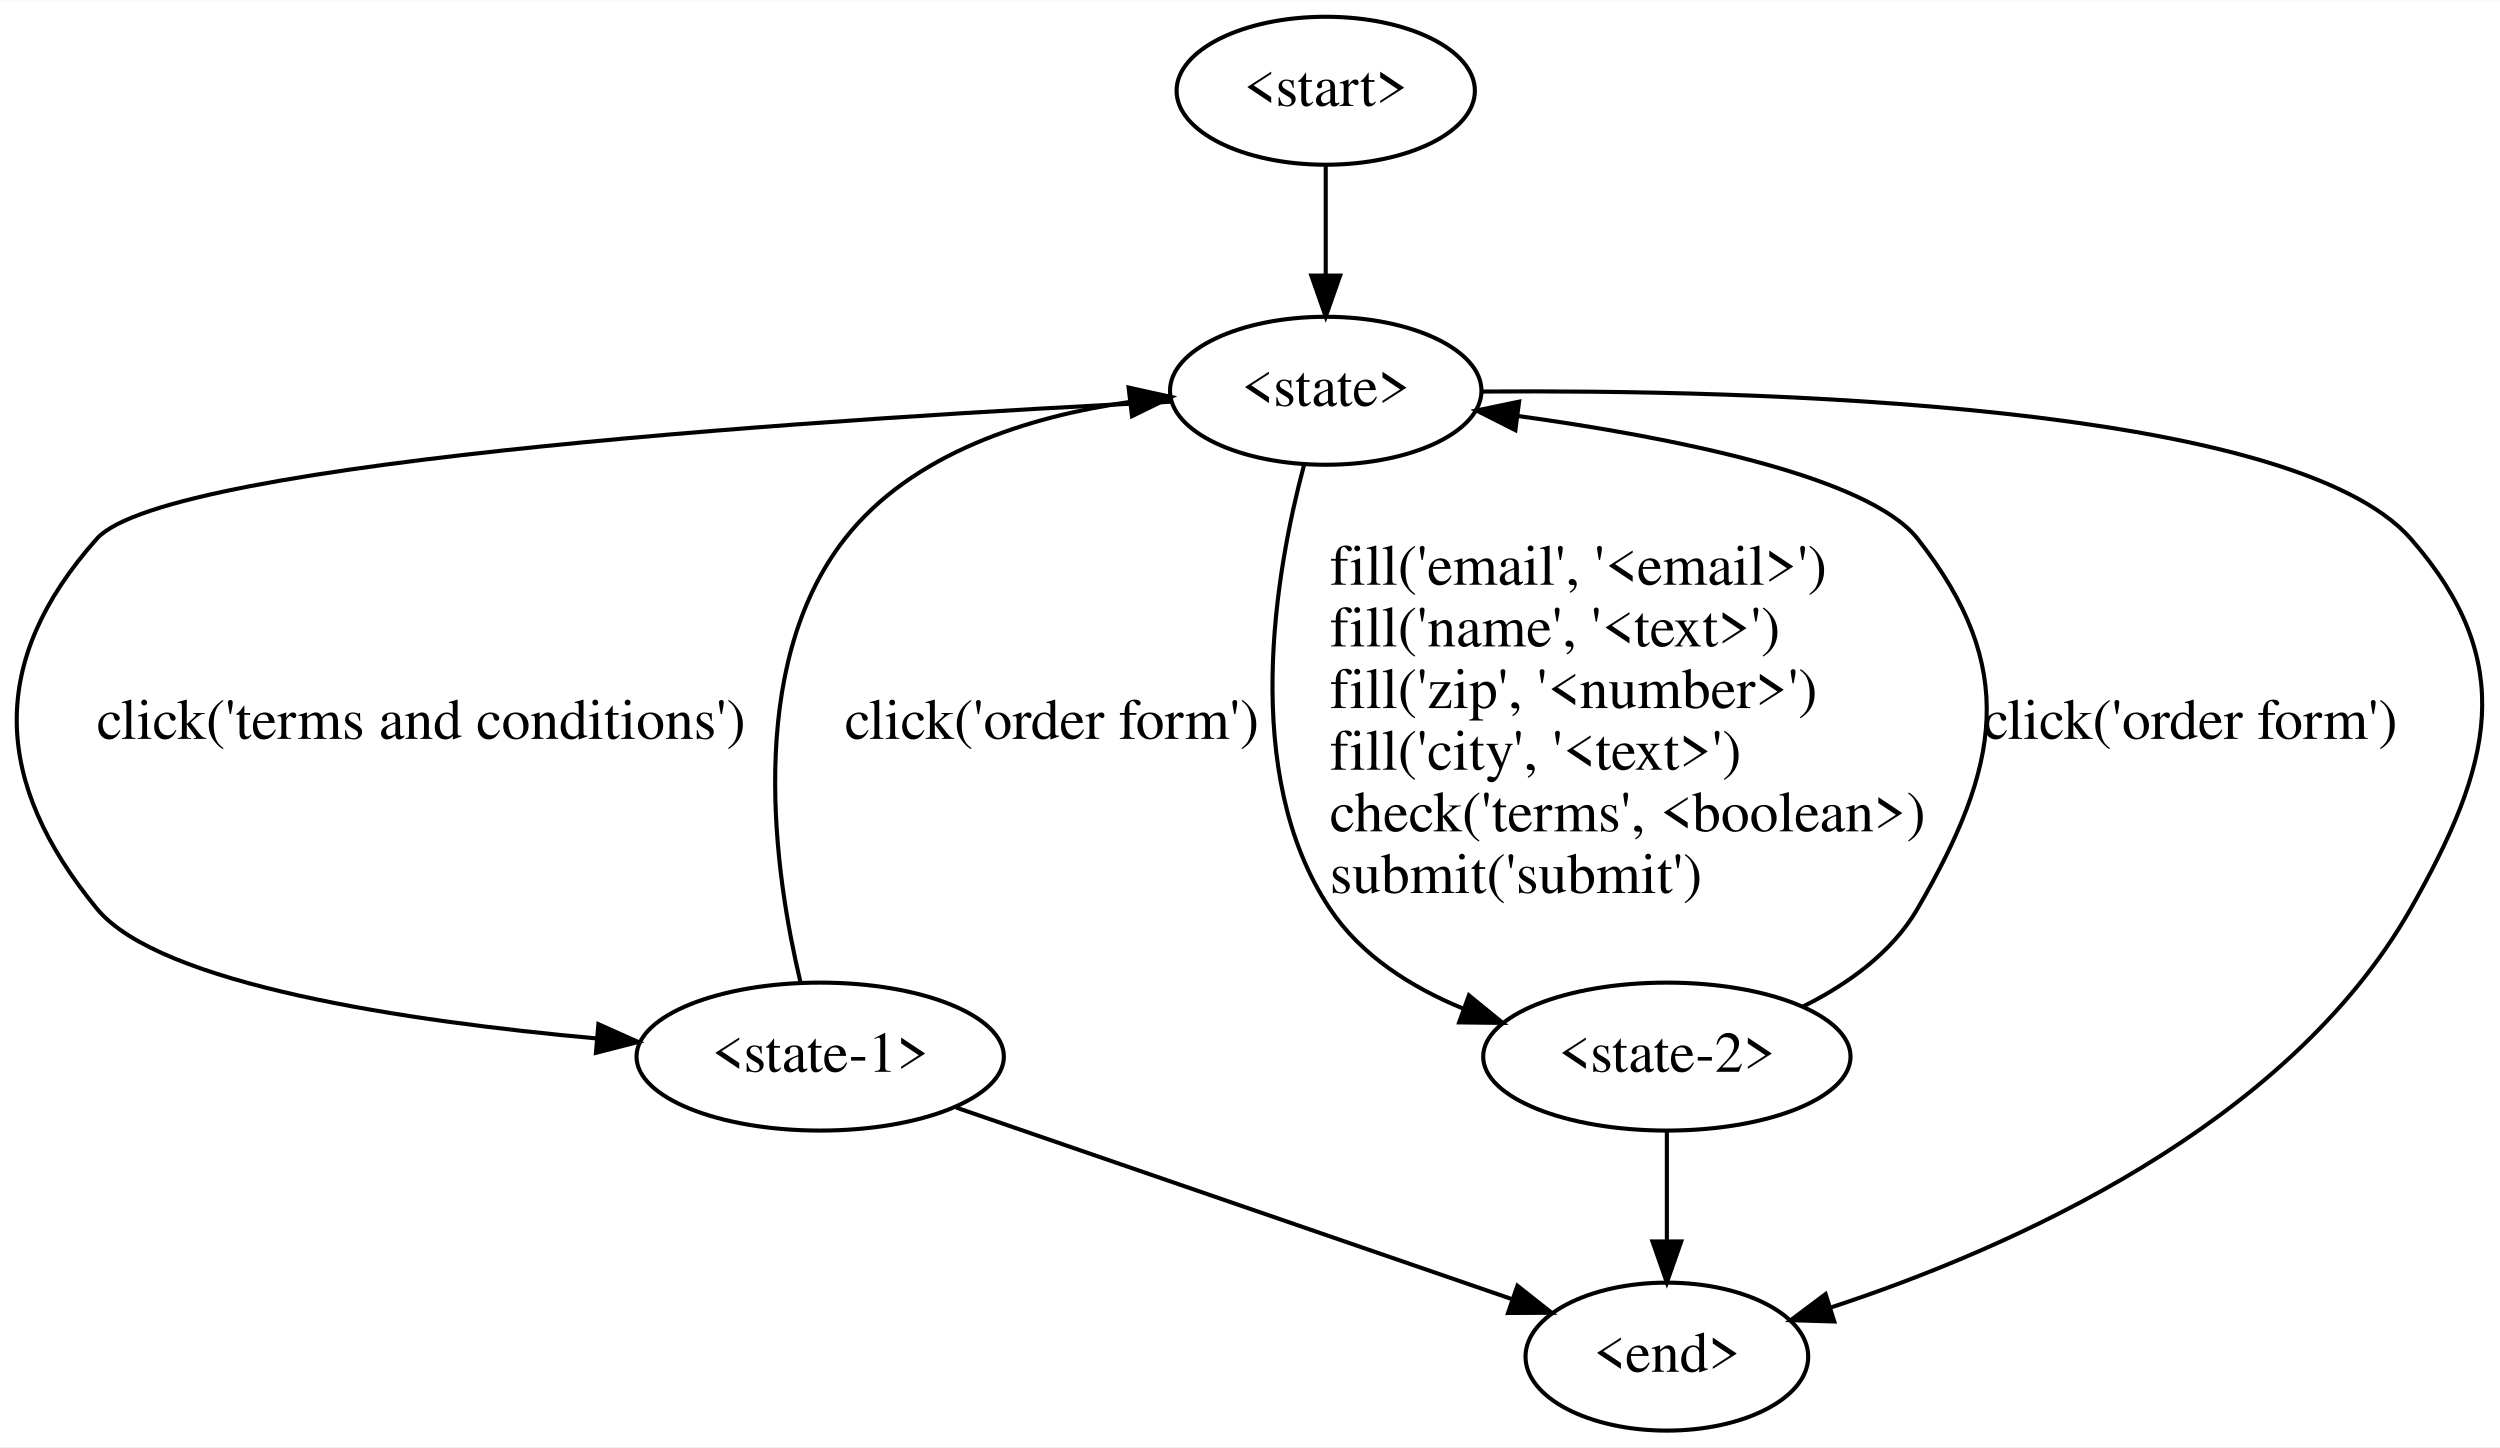
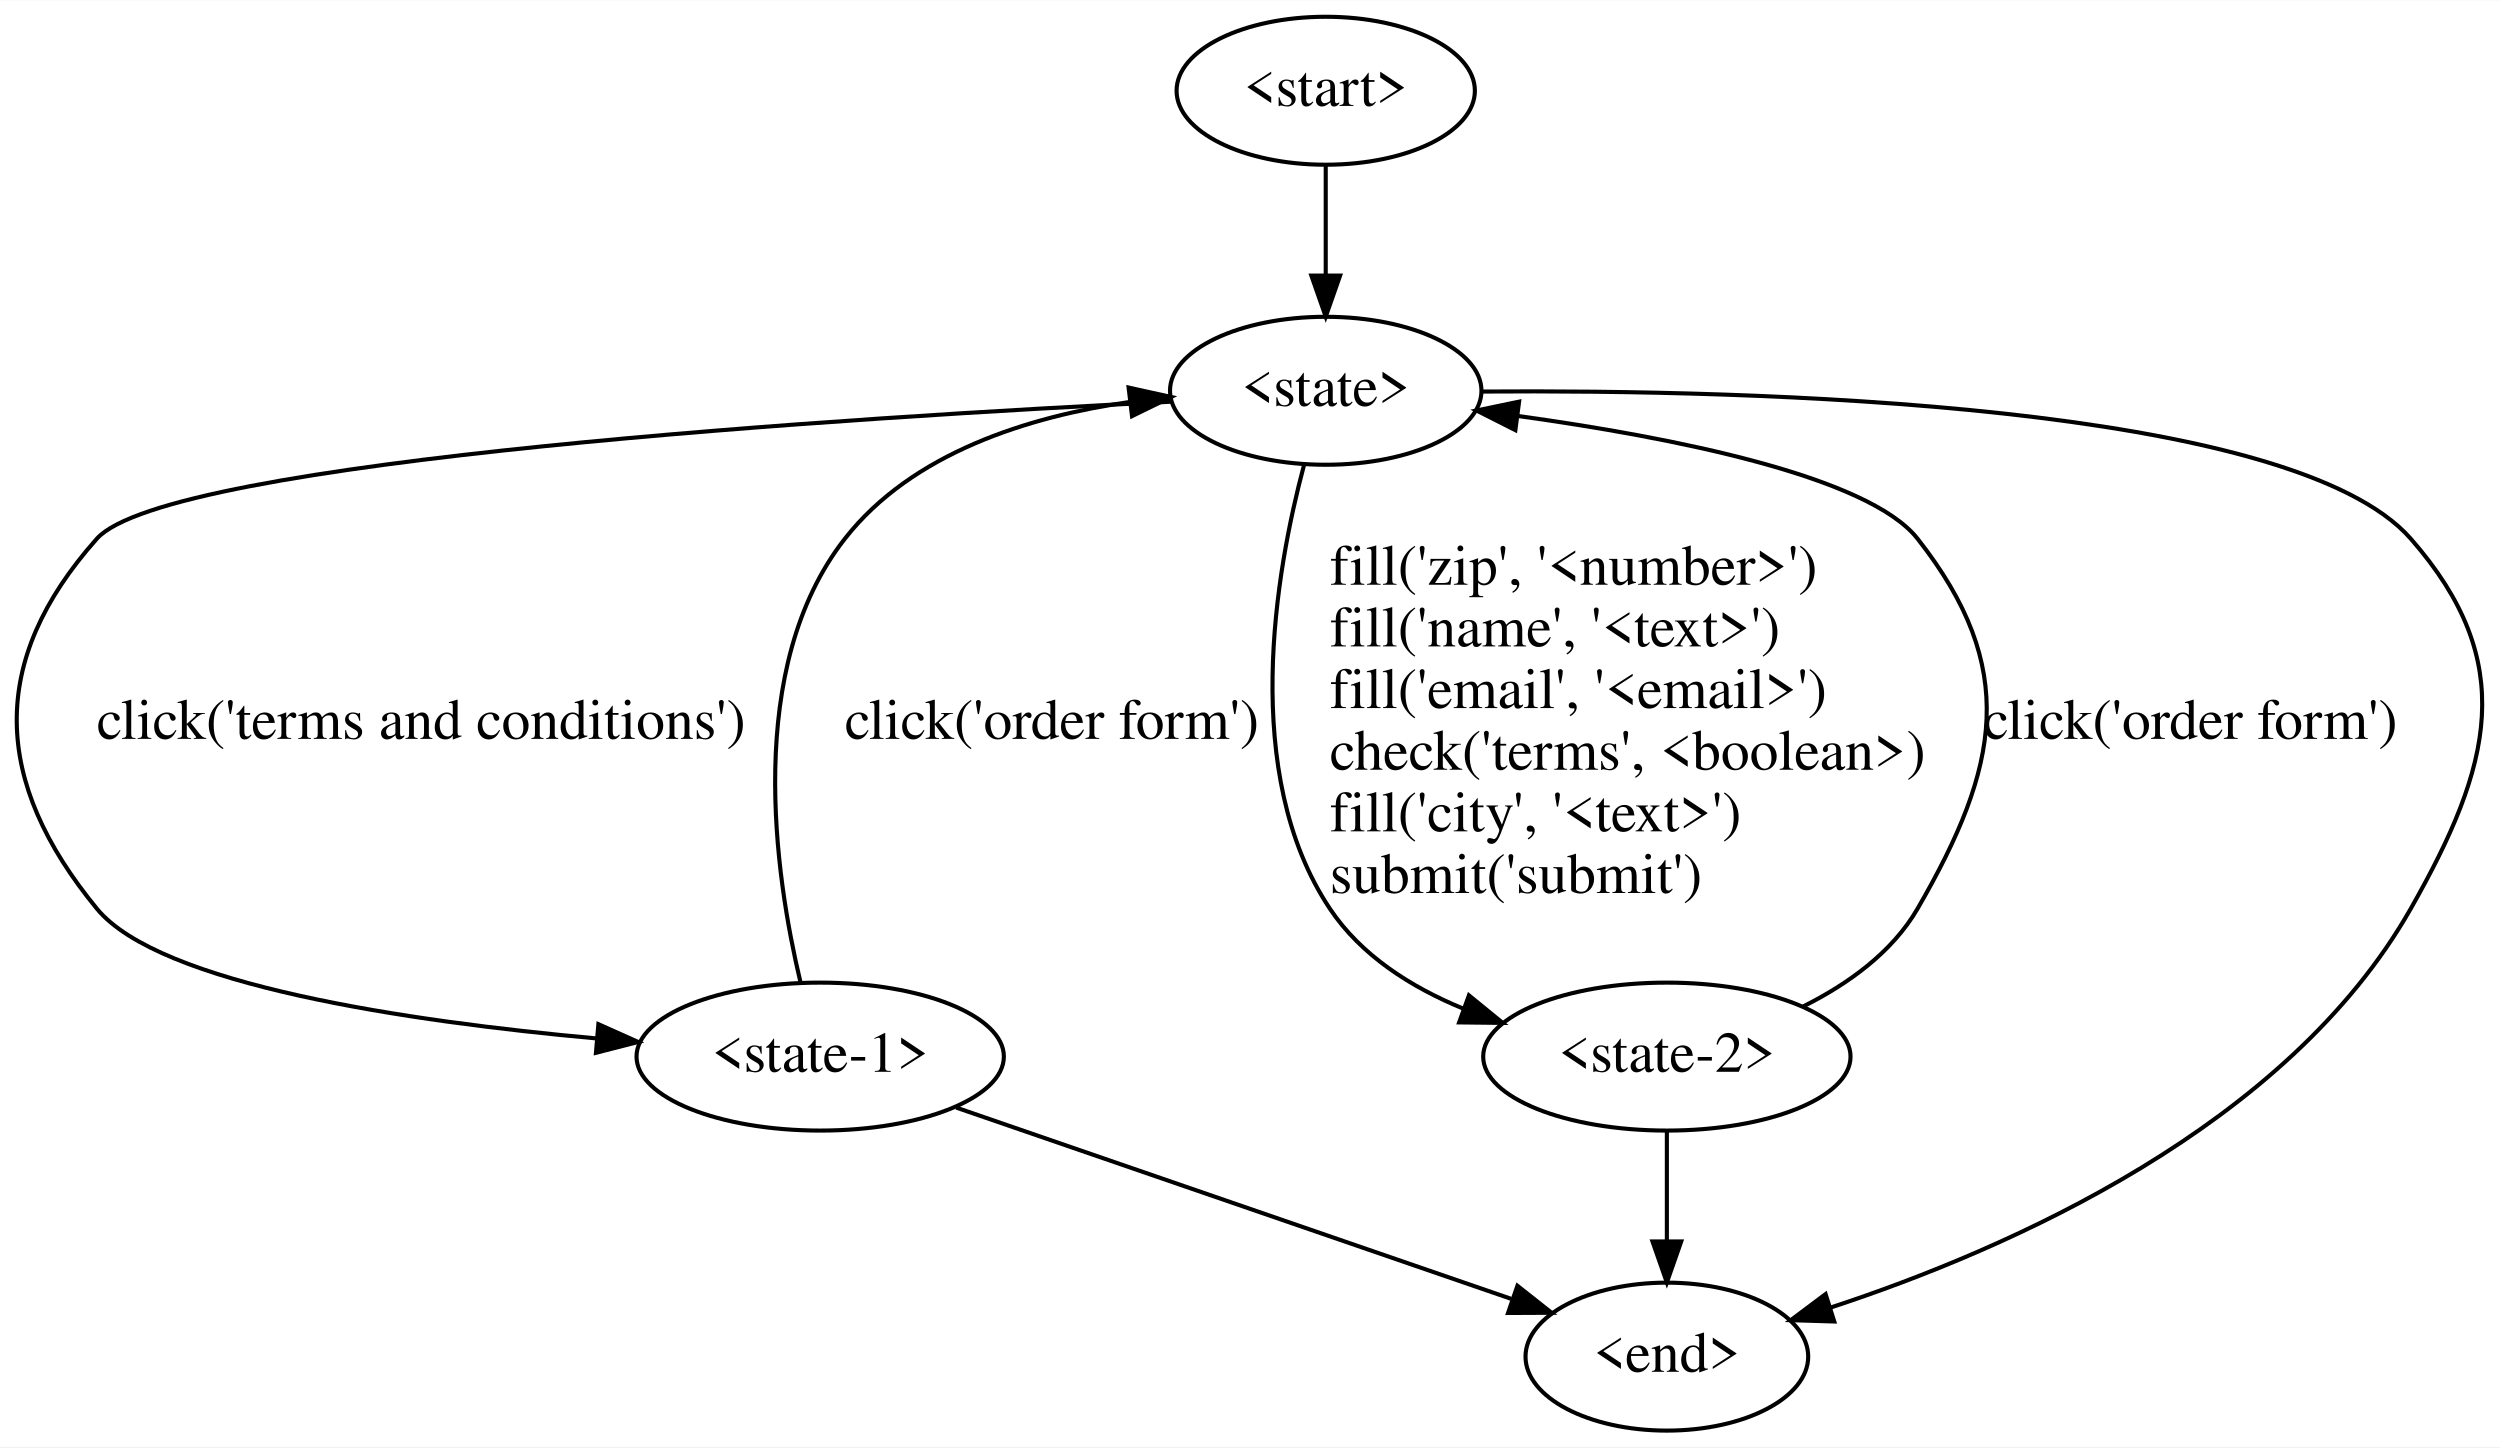
<svg xmlns="http://www.w3.org/2000/svg" width="608pt" height="352pt" viewBox="0.00 0.00 608.27 352.00">
  <g id="graph0" class="graph" transform="scale(1 1) rotate(0) translate(4 348)">
    <polygon fill="white" stroke="transparent" points="-4,4 -4,-348 604.27,-348 604.27,4 -4,4" />
    <g id="node1" class="node">
      <ellipse fill="none" stroke="black" cx="318.56" cy="-326" rx="36.29" ry="18" />
      <text text-anchor="middle" x="318.56" y="-322.3" font-family="Times,serif" font-size="14.00">&lt;start&gt;</text>
    </g>
    <g id="node2" class="node">
      <ellipse fill="none" stroke="black" cx="318.56" cy="-253" rx="37.89" ry="18" />
      <text text-anchor="middle" x="318.56" y="-249.3" font-family="Times,serif" font-size="14.00">&lt;state&gt;</text>
    </g>
    <g id="edge1" class="edge">
      <path fill="none" stroke="black" d="M318.56,-307.81C318.56,-299.79 318.56,-290.05 318.56,-281.07" />
      <polygon fill="black" stroke="black" points="322.06,-281.03 318.56,-271.03 315.06,-281.03 322.06,-281.03" />
    </g>
    <g id="node3" class="node">
      <ellipse fill="none" stroke="black" cx="195.56" cy="-91" rx="44.69" ry="18" />
      <text text-anchor="middle" x="195.56" y="-87.3" font-family="Times,serif" font-size="14.00">&lt;state-1&gt;</text>
    </g>
    <g id="edge2" class="edge">
      <path fill="none" stroke="black" d="M281.26,-250.36C204.94,-246.62 36.69,-236.25 19.56,-217 -7.03,-187.12 -5.81,-157.92 19.56,-127 34.77,-108.47 95.27,-99.57 141.13,-95.42" />
      <polygon fill="black" stroke="black" points="141.59,-98.89 151.26,-94.56 141,-91.92 141.59,-98.89" />
      <text text-anchor="start" x="19.56" y="-168.3" font-family="Times,serif" font-size="14.00">click('terms and conditions')</text>
    </g>
    <g id="node4" class="node">
      <ellipse fill="none" stroke="black" cx="401.56" cy="-91" rx="44.69" ry="18" />
      <text text-anchor="middle" x="401.56" y="-87.3" font-family="Times,serif" font-size="14.00">&lt;state-2&gt;</text>
    </g>
    <g id="edge3" class="edge">
      <path fill="none" stroke="black" d="M313.28,-234.94C306.4,-209.18 297.66,-159.87 319.56,-127 327.15,-115.61 339.29,-107.91 351.92,-102.71" />
      <polygon fill="black" stroke="black" points="353.4,-105.9 361.61,-99.2 351.02,-99.32 353.4,-105.9" />
-       <text text-anchor="start" x="319.56" y="-205.8" font-family="Times,serif" font-size="14.00">fill('email', '&lt;email&gt;')</text>
+       <text text-anchor="start" x="319.56" y="-205.8" font-family="Times,serif" font-size="14.00">fill('zip', '&lt;number&gt;')</text>
      <text text-anchor="start" x="319.56" y="-190.8" font-family="Times,serif" font-size="14.00">fill('name', '&lt;text&gt;')</text>
-       <text text-anchor="start" x="319.56" y="-175.8" font-family="Times,serif" font-size="14.00">fill('zip', '&lt;number&gt;')</text>
-       <text text-anchor="start" x="319.56" y="-160.8" font-family="Times,serif" font-size="14.00">fill('city', '&lt;text&gt;')</text>
-       <text text-anchor="start" x="319.56" y="-145.8" font-family="Times,serif" font-size="14.00">check('terms', &lt;boolean&gt;)</text>
+       <text text-anchor="start" x="319.56" y="-175.8" font-family="Times,serif" font-size="14.00">fill('email', '&lt;email&gt;')</text>
+       <text text-anchor="start" x="319.56" y="-160.8" font-family="Times,serif" font-size="14.00">check('terms', &lt;boolean&gt;)</text>
+       <text text-anchor="start" x="319.56" y="-145.8" font-family="Times,serif" font-size="14.00">fill('city', '&lt;text&gt;')</text>
      <text text-anchor="start" x="319.56" y="-130.8" font-family="Times,serif" font-size="14.00">submit('submit')</text>
    </g>
    <g id="node5" class="node">
      <ellipse fill="none" stroke="black" cx="401.56" cy="-18" rx="34.39" ry="18" />
      <text text-anchor="middle" x="401.56" y="-14.3" font-family="Times,serif" font-size="14.00">&lt;end&gt;</text>
    </g>
    <g id="edge4" class="edge">
      <path fill="none" stroke="black" d="M356.39,-252.81C422.22,-253.31 553.62,-250.04 582.56,-217 608.92,-186.91 602.31,-161.78 582.56,-127 552.47,-74.01 484.94,-44.26 441.41,-29.94" />
      <polygon fill="black" stroke="black" points="442.29,-26.55 431.7,-26.87 440.18,-33.22 442.29,-26.55" />
    </g>
    <g id="edge5" class="edge">
      <path fill="none" stroke="black" d="M190.77,-109.06C184.52,-135.27 177.06,-185.69 201.56,-217 217.93,-237.91 246.28,-246.74 270.98,-250.3" />
      <polygon fill="black" stroke="black" points="270.6,-253.78 280.94,-251.49 271.43,-246.83 270.6,-253.78" />
      <text text-anchor="start" x="201.56" y="-168.3" font-family="Times,serif" font-size="14.00">click('order form')</text>
    </g>
    <g id="edge6" class="edge">
      <path fill="none" stroke="black" d="M228.66,-78.59C265.51,-65.89 324.98,-45.4 363.67,-32.06" />
      <polygon fill="black" stroke="black" points="365.2,-35.24 373.51,-28.67 362.92,-28.62 365.2,-35.24" />
    </g>
    <g id="edge7" class="edge">
      <path fill="none" stroke="black" d="M434.77,-103.22C445.58,-108.63 456.38,-116.33 462.56,-127 482.61,-161.61 487.28,-185.55 462.56,-217 450.57,-232.25 402.73,-241.68 365.44,-246.85" />
      <polygon fill="black" stroke="black" points="364.7,-243.42 355.24,-248.2 365.61,-250.36 364.7,-243.42" />
      <text text-anchor="start" x="478.56" y="-168.3" font-family="Times,serif" font-size="14.00">click('order form')</text>
    </g>
    <g id="edge8" class="edge">
      <path fill="none" stroke="black" d="M401.56,-72.81C401.56,-64.79 401.56,-55.05 401.56,-46.07" />
      <polygon fill="black" stroke="black" points="405.06,-46.03 401.56,-36.03 398.06,-46.03 405.06,-46.03" />
    </g>
  </g>
</svg>
